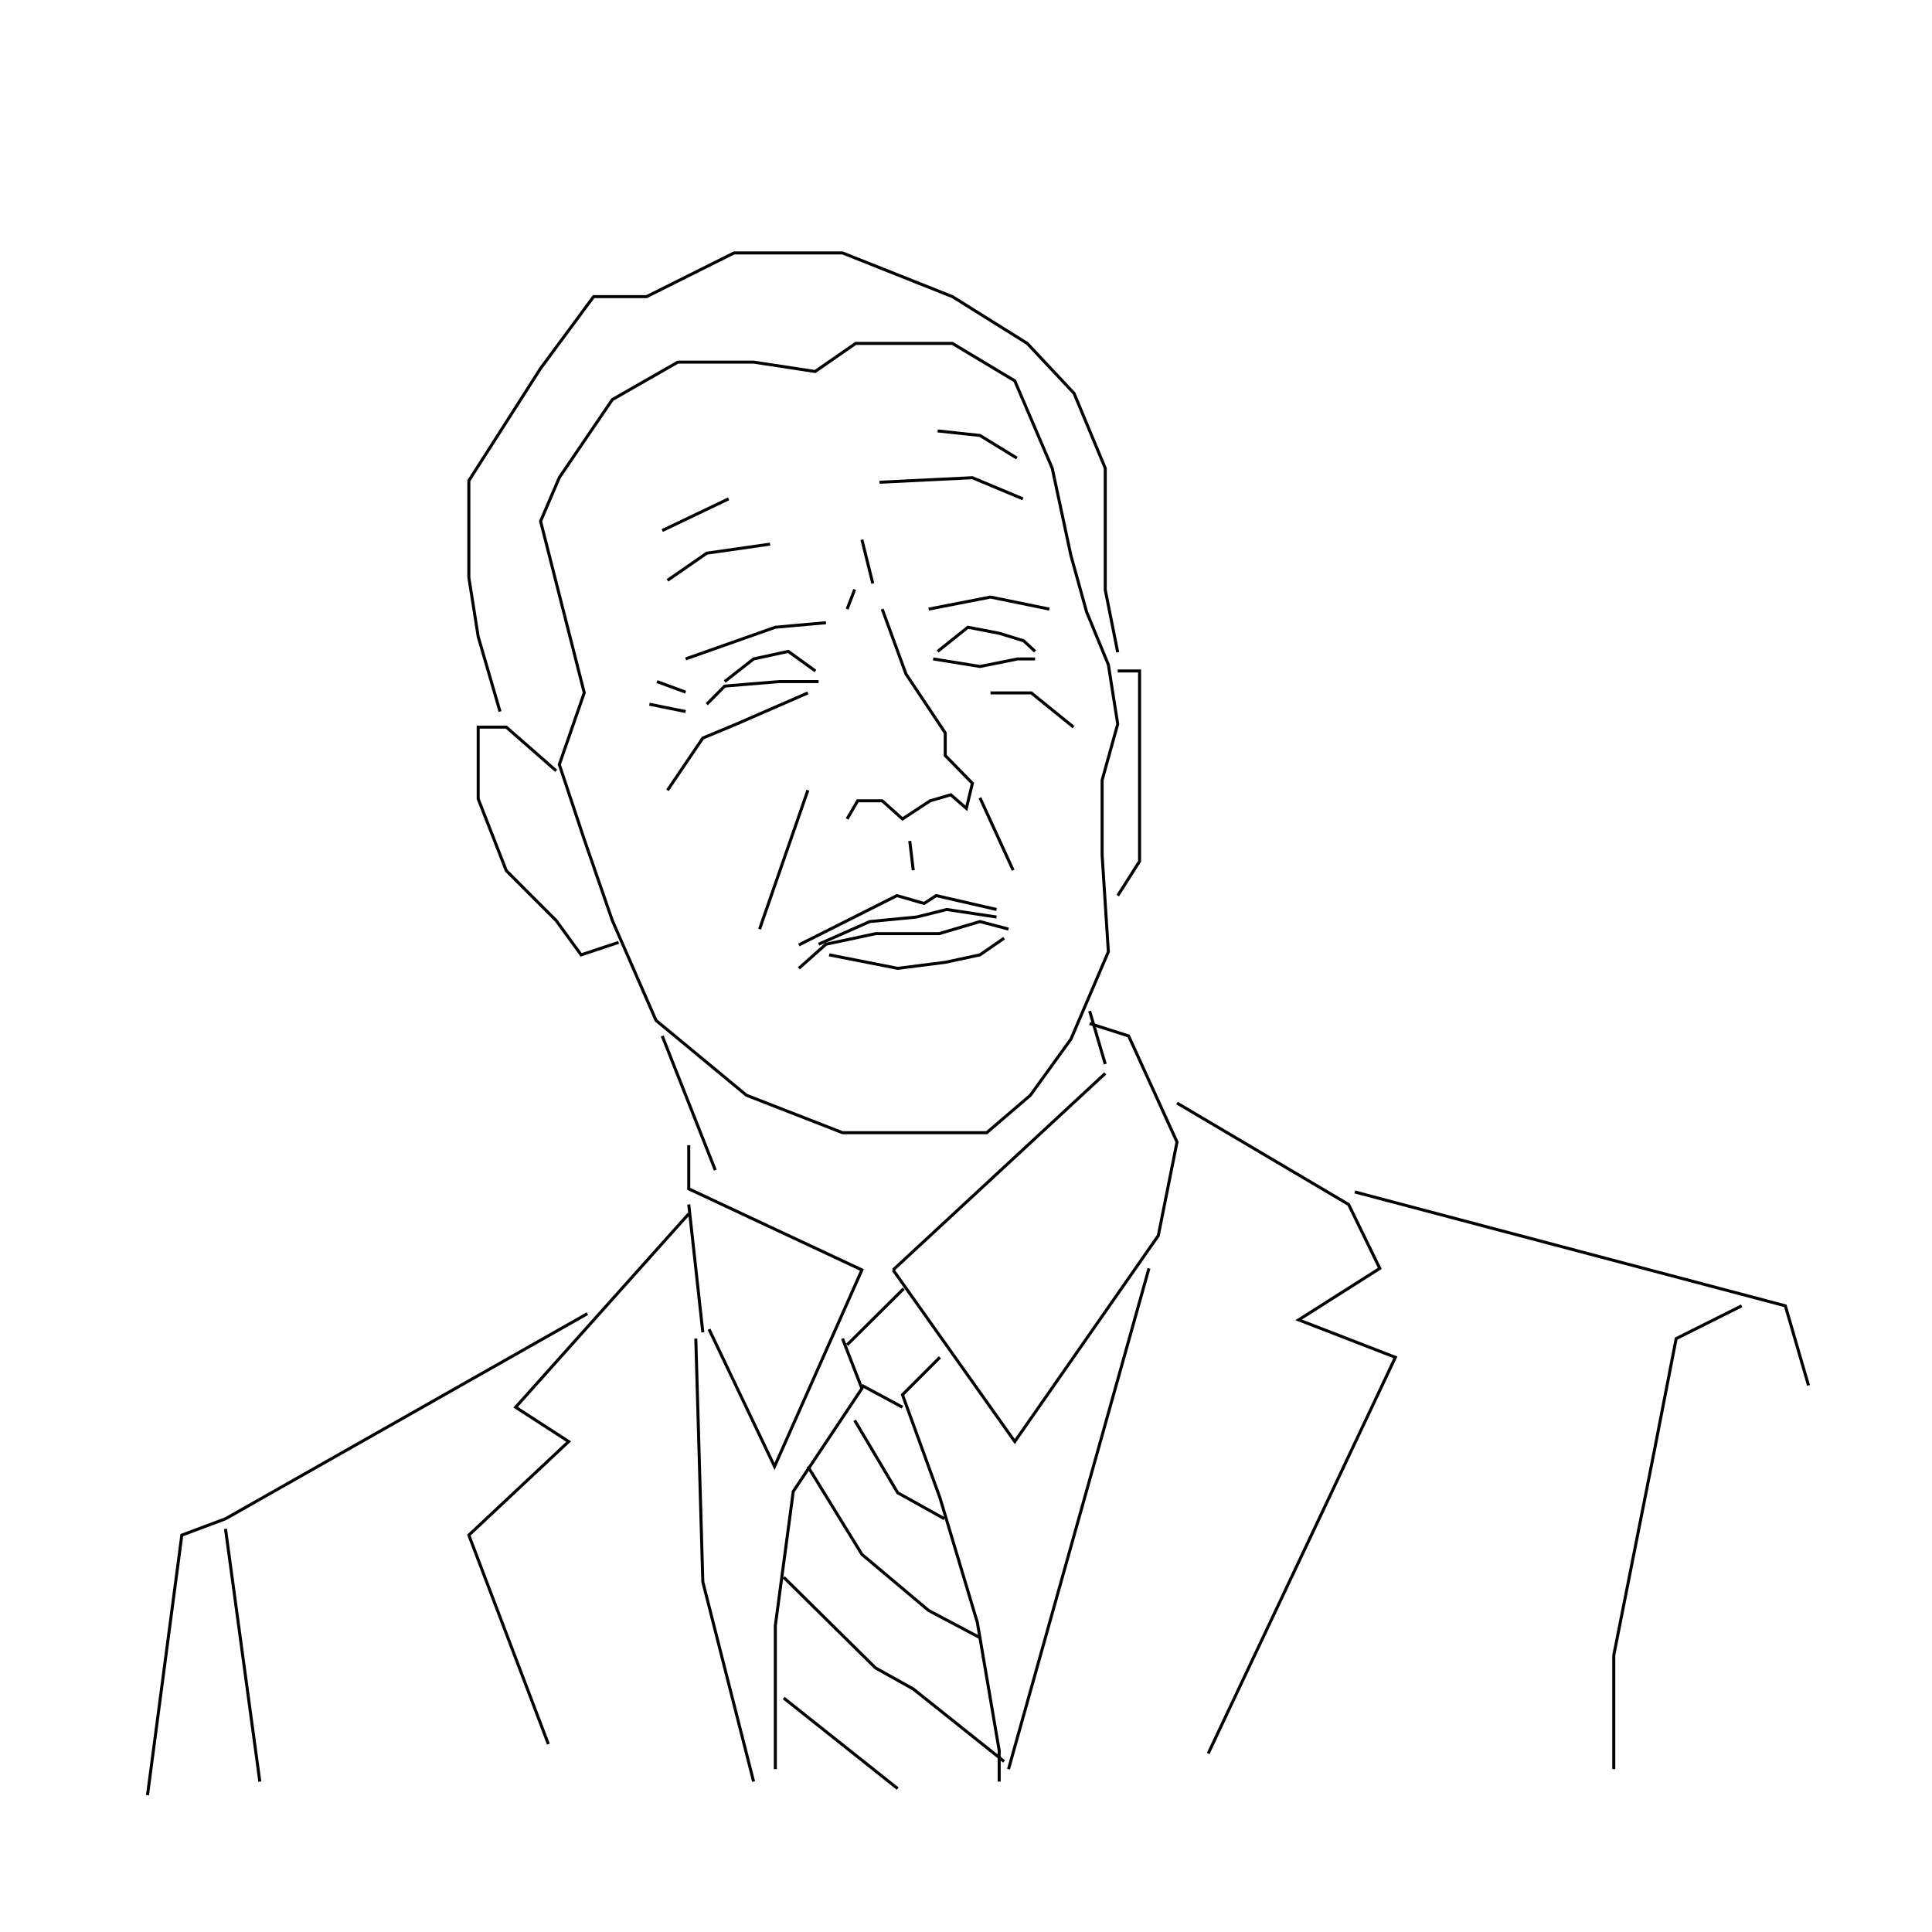
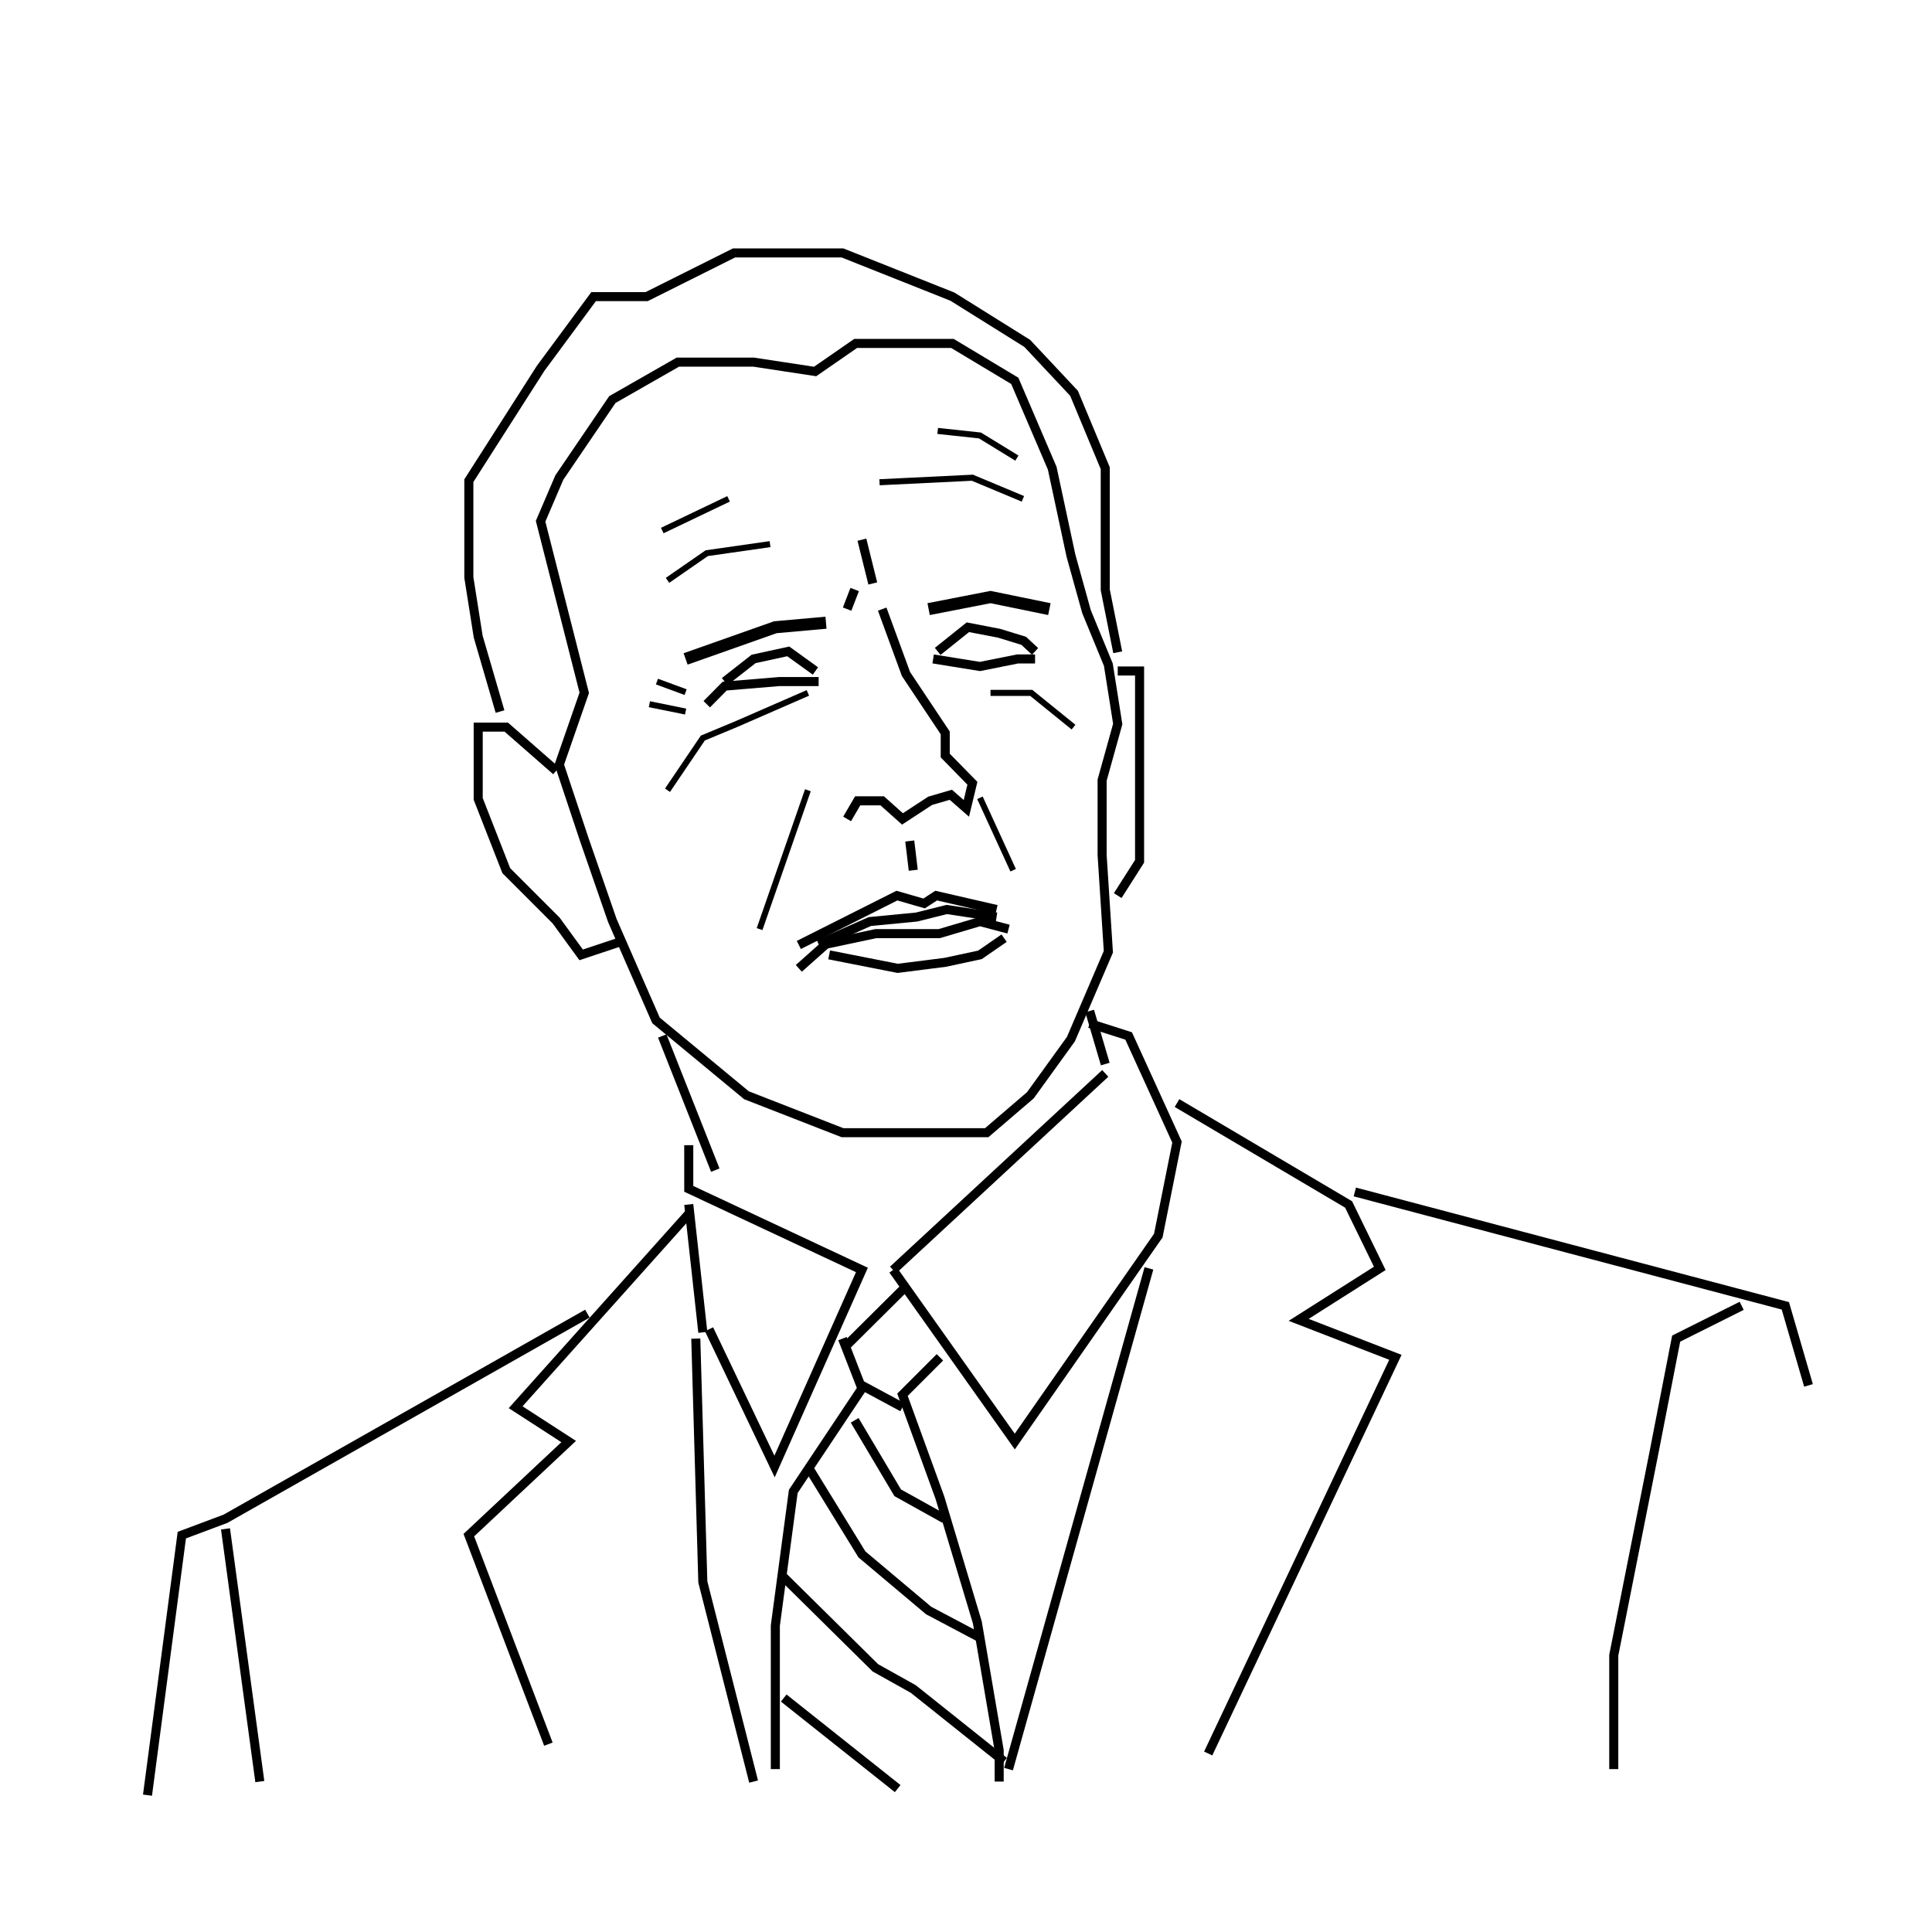
<svg xmlns="http://www.w3.org/2000/svg" xmlns:xlink="http://www.w3.org/1999/xlink" version="1.1" preserveAspectRatio="xMidYMid meet" viewBox="0 0 640 640" width="640" height="640">
  <defs>
-     <path d="M193.54 229.5L179.08 172.67L185.28 158.2L202.85 132.36L224.55 119.96L249.64 119.96L270.02 123.06L283.45 113.76L315.49 113.76L336.16 126.16L348.56 155.1L354.76 184.03L359.93 202.64L367.16 220.2L370.26 239.84L365.09 258.44L365.09 283.24L367.16 315.28L354.76 344.22L341.33 362.82L326.86 375.22L279.09 375.22L247.28 362.82L217.31 338.02L202.85 304.95L193.54 278.08L185.28 253.27L193.54 229.5Z" id="a3KwY387W2" />
-     <path d="M204.91 312.18L192.51 316.31L184.24 304.95L167.71 288.41L158.41 264.64L158.41 240.87L167.71 240.87L184.24 255.34" id="a4ZuVwlW6D" />
-     <path d="M370.26 296.68L377.5 285.31L377.5 266.71L377.5 244.49L377.5 222.27L370.26 222.27" id="c2NggWPCJd" />
-     <path d="M370.26 216.07L366.13 195.4L366.13 155.1L355.79 130.29L340.29 113.76L315.49 98.26L279.09 83.79L243.15 83.79L214.21 98.26L196.64 98.26L179.08 122.03L155.31 159.23L155.31 191.27L158.41 210.9L165.64 235.71" id="c3JeiyW5sg" />
-     <path d="M236.95 387.62L219.38 343.18" id="d44kxZ1Eqs" />
-     <path d="M366.13 352.48L360.96 334.91" id="c1VKvnkvK" />
-     <path d="M295.85 420.69L336.16 477.53L383.7 409.32L389.9 378.32L373.88 343.18L360.96 339.05" id="c1x0FSg5q7" />
-     <path d="M366.13 355.58L295.85 420.69" id="c9iw9PcFYt" />
-     <path d="M234.88 440.33L256.58 485.8L285.52 420.69L228.16 393.82L228.16 379.35" id="gCjA4uHyC" />
-     <path d="M232.82 441.36L228.16 398.99" id="fkRp1dvO" />
-     <path d="M256.84 586.04L256.84 538.5L262.78 494.06L285.52 459.96L279.09 443.43" id="c1QqWbm82L" />
-     <path d="M330.99 590.17L330.99 579.84L323.76 537.47L311.36 496.13L298.96 462.03L311.36 449.63" id="b523P0Gvw" />
-     <path d="M298.96 466.16L285.52 458.93" id="a3klWpZIU" />
-     <path d="M249.64 590.17L232.82 524.03L230.49 443.43" id="f1PECiV2w" />
-     <path d="M334.09 586.04L380.6 420.17" id="g4ahoy7fnH" />
-     <path d="M181.66 577.77L155.31 508.53L188.38 477.53L170.81 466.16L228.16 402.09" id="azPQLt65C" />
-     <path d="M400.23 580.87L462.24 449.63L430.2 437.22L457.07 420.17L446.74 398.99L389.9 365.4" id="ahxl4J5nW" />
-     <path d="M48.86 594.67L60.23 508.53L74.7 503.11L194.58 435.16" id="c3jF2HSst" />
-     <path d="M86.07 590.17L74.7 506.46" id="c11iV9ttJy" />
-     <path d="M355.62 240.87L341.62 229.53L328.12 229.53" id="b8wHZdKGe" />
-     <path d="M599.09 458.93L591.42 432.57L448.8 394.85" id="gI2HEATcs" />
-     <path d="M534.58 586.04L534.58 548.32L548.01 480.63L555.25 443.43L576.95 432.57" id="gFvEGaTdF" />
-     <path d="M292.24 201.78L300.12 223.28L313.12 242.78L313.12 250.28L322.12 259.47L320.12 267.78L314.97 263.28L308.12 265.28L298.96 271.28L292.24 265.28L284.12 265.28L280.62 271.28" id="b22FLxoHv" />
-     <path d="M267.62 261.78L251.62 307.78" id="aO6WRgvwR" />
-     <path d="M335.62 288.28L324.62 264.28" id="be7khevB0" />
-     <path d="M334.09 307.78L324.62 305.28L311.12 309.28L290.12 309.28L273.62 312.78L264.62 320.78" id="ibxyce20T" />
-     <path d="M330.12 303.78L313.62 301.28L303.62 303.78L288.12 305.28L271.18 312.78" id="edlRtVTl7" />
-     <path d="M330.12 301.28L310.12 296.68L306.12 299.28L297.12 296.68L264.62 313.03" id="d62ed9jCy" />
-     <path d="M332.62 310.78L324.62 316.31L313.12 318.78L297.37 320.78L274.67 316.31" id="adxLxjZ4O" />
-     <path d="M271.18 225.78L258.12 225.78L240.06 227.28L234.12 233.28" id="m1P5TVk0Sp" />
-     <path d="M270.12 222.27L261.12 215.78L249.64 218.28L240.06 225.78" id="f5uzgtdLLM" />
-     <path d="M342.88 218.28L337.12 218.28L324.62 220.78L309.12 218.28" id="b89SjhyLG0" />
-     <path d="M342.88 215.78L339.12 212.28L330.99 209.78L320.62 207.78L310.62 215.78" id="e9BjaQaL7" />
-     <path d="M221.12 261.78L232.82 244.49L244.12 239.78L267.62 229.53" id="a72Hejzq" />
-     <path d="M215.12 233.28L227.12 235.71" id="aBXaknCGK" />
-     <path d="M217.62 225.78L227.12 229.28" id="aIpEPRKAf" />
-     <path d="M280.62 201.78L283.12 195.28" id="c1kDePVeWR" />
-     <path d="M273.62 206.28L256.84 207.78L227.12 218.28" id="aQks2tAZ0" />
-     <path d="M347.62 201.78L328.12 197.78L307.62 201.78" id="f7wsUNz7bz" />
-     <path d="M289.12 193.28L285.52 178.78" id="h2yYUcthG4" />
-     <path d="M302.53 288.28L301.37 278.59" id="b1kEF8GygO" />
-     <path d="M338.85 165.25L322.12 158.25L291.35 159.75" id="fVh0YxrOx" />
-     <path d="M221.12 192.25L234.12 183.25L255.09 180.25" id="c1M76mhfn3" />
-     <path d="M219.38 175.75L241.35 165.25" id="bc00FeC1u" />
-     <path d="M336.85 151.75L324.62 144.25L310.62 142.75" id="b1aftYGhdY" />
-     <path d="M280.62 445.5L299.36 426.89" id="a3R3GJ2dJm" />
-     <path d="M312.85 503.11L297.37 494.5L283.12 470.5" id="d33j2rxVhC" />
-     <path d="M324.62 542.5L307.62 533.5L285.52 514.91L267.62 485.8" id="amGQTLnVH" />
-     <path d="M332.62 583.5L302.53 559.5L289.99 552.5L259.62 522.5" id="h8y4UnJx1b" />
-     <path d="M297.37 592.5L259.62 562.5" id="bS8e4bgAD" />
+     <path d="M193.54 229.5L179.08 172.67L185.28 158.2L202.85 132.36L224.55 119.96L249.64 119.96L270.02 123.06L283.45 113.76L315.49 113.76L336.16 126.16L348.56 155.1L354.76 184.03L359.93 202.64L367.16 220.2L370.26 239.84L365.09 258.44L365.09 283.24L367.16 315.28L354.76 344.22L341.33 362.82L326.86 375.22L279.09 375.22L247.28 362.82L217.31 338.02L202.85 304.95L193.54 278.08L185.28 253.27L193.54 229.5Z" id="jD5kQDc6m" />
+     <path d="M204.91 312.18L192.51 316.31L184.24 304.95L167.71 288.41L158.41 264.64L158.41 240.87L167.71 240.87L184.24 255.34" id="dvnFkeK54" />
+     <path d="M370.26 296.68L377.5 285.31L377.5 266.71L377.5 244.49L377.5 222.27L370.26 222.27" id="d1CP5Uy9hP" />
+     <path d="M370.26 216.07L366.13 195.4L366.13 155.1L355.79 130.29L340.29 113.76L315.49 98.26L279.09 83.79L243.15 83.79L214.21 98.26L196.64 98.26L179.08 122.03L155.31 159.23L155.31 191.27L158.41 210.9L165.64 235.71" id="b8nEow3cv" />
+     <path d="M236.95 387.62L219.38 343.18" id="eqZv8tICa" />
+     <path d="M366.13 352.48L360.96 334.91" id="bpOUzJR5A" />
+     <path d="M295.85 420.69L336.16 477.53L383.7 409.32L389.9 378.32L373.88 343.18L360.96 339.05" id="a9q2ZUXmB" />
+     <path d="M366.13 355.58L295.85 420.69" id="b8TWmN3AUn" />
+     <path d="M234.88 440.33L256.58 485.8L285.52 420.69L228.16 393.82L228.16 379.35" id="d1h8fxtDBd" />
+     <path d="M232.82 441.36L228.16 398.99" id="auuYn7nsp" />
+     <path d="M256.84 586.04L256.84 538.5L262.78 494.06L285.52 459.96L279.09 443.43" id="b4Abdx77ig" />
+     <path d="M330.99 590.17L330.99 579.84L323.76 537.47L311.36 496.13L298.96 462.03L311.36 449.63" id="cAXecvwPq" />
+     <path d="M298.96 466.16L285.52 458.93" id="anZlrmdCl" />
+     <path d="M249.64 590.17L232.82 524.03L230.49 443.43" id="a18uUFYE1c" />
+     <path d="M334.09 586.04L380.6 420.17" id="eewo0nnTh" />
+     <path d="M181.66 577.77L155.31 508.53L188.38 477.53L170.81 466.16L228.16 402.09" id="cPV7z9Ikp" />
+     <path d="M400.23 580.87L462.24 449.63L430.2 437.22L457.07 420.17L446.74 398.99L389.9 365.4" id="f7lfa69Jo" />
+     <path d="M48.86 594.67L60.23 508.53L74.7 503.11L194.58 435.16" id="bSjBLYnmY" />
+     <path d="M86.07 590.17L74.7 506.46" id="ck91V28FH" />
+     <path d="M355.62 240.87L341.62 229.53L328.12 229.53" id="d17JbwUENF" />
+     <path d="M599.09 458.93L591.42 432.57L448.8 394.85" id="ab4uQL9lr" />
+     <path d="M534.58 586.04L534.58 548.32L548.01 480.63L555.25 443.43L576.95 432.57" id="cafojRGXDs" />
+     <path d="M292.24 201.78L300.12 223.28L313.12 242.78L313.12 250.28L322.12 259.47L320.12 267.78L314.97 263.28L308.12 265.28L298.96 271.28L292.24 265.28L284.12 265.28L280.62 271.28" id="b3E6gX9g6K" />
+     <path d="M267.62 261.78L251.62 307.78" id="czhemjcC" />
+     <path d="M335.62 288.28L324.62 264.28" id="a1GM2DQveO" />
+     <path d="M334.09 307.78L324.62 305.28L311.12 309.28L290.12 309.28L273.62 312.78L264.62 320.78" id="l2Be1ESUjg" />
+     <path d="M330.12 303.78L313.62 301.28L303.62 303.78L288.12 305.28L271.18 312.78" id="a8kiAFWi" />
+     <path d="M330.12 301.28L310.12 296.68L306.12 299.28L297.12 296.68L264.62 313.03" id="b4FSl55ZwP" />
+     <path d="M332.62 310.78L324.62 316.31L313.12 318.78L297.37 320.78L274.67 316.31" id="c7w1QZMhb" />
+     <path d="M271.18 225.78L258.12 225.78L240.06 227.28L234.12 233.28" id="b2l4WxYW74" />
+     <path d="M270.12 222.27L261.12 215.78L249.64 218.28L240.06 225.78" id="a4bjGxNrXg" />
+     <path d="M342.88 218.28L337.12 218.28L324.62 220.78L309.12 218.28" id="h1aW09K2Ys" />
+     <path d="M342.88 215.78L339.12 212.28L330.99 209.78L320.62 207.78L310.62 215.78" id="h1YhcHE7v2" />
+     <path d="M221.12 261.78L232.82 244.49L244.12 239.78L267.62 229.53" id="b29puAfSg9" />
+     <path d="M215.12 233.28L227.12 235.71" id="h5fLKjWrzQ" />
+     <path d="M217.62 225.78L227.12 229.28" id="bAtTuyzSz" />
+     <path d="M280.62 201.78L283.12 195.28" id="cLhSo2c7d" />
+     <path d="M273.62 206.28L256.84 207.78L227.12 218.28" id="dPfaNmTM" />
+     <path d="M347.62 201.78L328.12 197.78L307.62 201.78" id="a7Yy0eB7f" />
+     <path d="M289.12 193.28L285.52 178.78" id="d2jKeb41Ul" />
+     <path d="M302.53 288.28L301.37 278.59" id="beoY1OU29" />
+     <path d="M338.85 165.25L322.12 158.25L291.35 159.75" id="eMuK2ramy" />
+     <path d="M221.12 192.25L234.12 183.25L255.09 180.25" id="a5vUzYMIDS" />
+     <path d="M219.38 175.75L241.35 165.25" id="a3vNWkUAFh" />
+     <path d="M336.85 151.75L324.62 144.25L310.62 142.75" id="d4JdI9axgU" />
+     <path d="M280.62 445.5L299.36 426.89" id="c1uLTmAvNa" />
+     <path d="M312.85 503.11L297.37 494.5L283.12 470.5" id="aJbRmrEIP" />
+     <path d="M324.62 542.5L307.62 533.5L285.52 514.91L267.62 485.8" id="bzzI4YZSG" />
+     <path d="M332.62 583.5L302.53 559.5L289.99 552.5L259.62 522.5" id="a6vk2foL9" />
+     <path d="M297.37 592.5L259.62 562.5" id="c5ue20tczo" />
  </defs>
  <g>
    <g>
      <g>
        <g>
-           <use xlink:href="#a3KwY387W2" opacity="1" fill-opacity="0" stroke="#000000" stroke-width="1" stroke-opacity="1" />
-         </g>
-       </g>
-       <g>
-         <g>
-           <use xlink:href="#a4ZuVwlW6D" opacity="1" fill-opacity="0" stroke="#000000" stroke-width="1" stroke-opacity="1" />
-         </g>
-       </g>
-       <g>
-         <g>
-           <use xlink:href="#c2NggWPCJd" opacity="1" fill-opacity="0" stroke="#000000" stroke-width="1" stroke-opacity="1" />
-         </g>
-       </g>
-       <g>
-         <g>
-           <use xlink:href="#c3JeiyW5sg" opacity="1" fill-opacity="0" stroke="#000000" stroke-width="1" stroke-opacity="1" />
-         </g>
-       </g>
-       <g>
-         <g>
-           <use xlink:href="#d44kxZ1Eqs" opacity="1" fill-opacity="0" stroke="#000000" stroke-width="1" stroke-opacity="1" />
-         </g>
-       </g>
-       <g>
-         <g>
-           <use xlink:href="#c1VKvnkvK" opacity="1" fill-opacity="0" stroke="#000000" stroke-width="1" stroke-opacity="1" />
-         </g>
-       </g>
-       <g>
-         <g>
-           <use xlink:href="#c1x0FSg5q7" opacity="1" fill-opacity="0" stroke="#000000" stroke-width="1" stroke-opacity="1" />
-         </g>
-       </g>
-       <g>
-         <g>
-           <use xlink:href="#c9iw9PcFYt" opacity="1" fill-opacity="0" stroke="#000000" stroke-width="1" stroke-opacity="1" />
-         </g>
-       </g>
-       <g>
-         <g>
-           <use xlink:href="#gCjA4uHyC" opacity="1" fill-opacity="0" stroke="#000000" stroke-width="1" stroke-opacity="1" />
-         </g>
-       </g>
-       <g>
-         <g>
-           <use xlink:href="#fkRp1dvO" opacity="1" fill-opacity="0" stroke="#000000" stroke-width="1" stroke-opacity="1" />
-         </g>
-       </g>
-       <g>
-         <g>
-           <use xlink:href="#c1QqWbm82L" opacity="1" fill-opacity="0" stroke="#000000" stroke-width="1" stroke-opacity="1" />
-         </g>
-       </g>
-       <g>
-         <g>
-           <use xlink:href="#b523P0Gvw" opacity="1" fill-opacity="0" stroke="#000000" stroke-width="1" stroke-opacity="1" />
-         </g>
-       </g>
-       <g>
-         <g>
-           <use xlink:href="#a3klWpZIU" opacity="1" fill-opacity="0" stroke="#000000" stroke-width="1" stroke-opacity="1" />
-         </g>
-       </g>
-       <g>
-         <g>
-           <use xlink:href="#f1PECiV2w" opacity="1" fill-opacity="0" stroke="#000000" stroke-width="1" stroke-opacity="1" />
-         </g>
-       </g>
-       <g>
-         <g>
-           <use xlink:href="#g4ahoy7fnH" opacity="1" fill-opacity="0" stroke="#000000" stroke-width="1" stroke-opacity="1" />
-         </g>
-       </g>
-       <g>
-         <g>
-           <use xlink:href="#azPQLt65C" opacity="1" fill-opacity="0" stroke="#000000" stroke-width="1" stroke-opacity="1" />
-         </g>
-       </g>
-       <g>
-         <g>
-           <use xlink:href="#ahxl4J5nW" opacity="1" fill-opacity="0" stroke="#000000" stroke-width="1" stroke-opacity="1" />
-         </g>
-       </g>
-       <g>
-         <g>
-           <use xlink:href="#c3jF2HSst" opacity="1" fill-opacity="0" stroke="#000000" stroke-width="1" stroke-opacity="1" />
-         </g>
-       </g>
-       <g>
-         <g>
-           <use xlink:href="#c11iV9ttJy" opacity="1" fill-opacity="0" stroke="#000000" stroke-width="1" stroke-opacity="1" />
-         </g>
-       </g>
-       <g>
-         <g>
-           <use xlink:href="#b8wHZdKGe" opacity="1" fill-opacity="0" stroke="#000000" stroke-width="1" stroke-opacity="1" />
-         </g>
-       </g>
-       <g>
-         <g>
-           <use xlink:href="#gI2HEATcs" opacity="1" fill-opacity="0" stroke="#000000" stroke-width="1" stroke-opacity="1" />
-         </g>
-       </g>
-       <g>
-         <g>
-           <use xlink:href="#gFvEGaTdF" opacity="1" fill-opacity="0" stroke="#000000" stroke-width="1" stroke-opacity="1" />
-         </g>
-       </g>
-       <g>
-         <g>
-           <use xlink:href="#b22FLxoHv" opacity="1" fill-opacity="0" stroke="#000000" stroke-width="1" stroke-opacity="1" />
-         </g>
-       </g>
-       <g>
-         <g>
-           <use xlink:href="#aO6WRgvwR" opacity="1" fill-opacity="0" stroke="#000000" stroke-width="1" stroke-opacity="1" />
-         </g>
-       </g>
-       <g>
-         <g>
-           <use xlink:href="#be7khevB0" opacity="1" fill-opacity="0" stroke="#000000" stroke-width="1" stroke-opacity="1" />
-         </g>
-       </g>
-       <g>
-         <g>
-           <use xlink:href="#ibxyce20T" opacity="1" fill-opacity="0" stroke="#000000" stroke-width="1" stroke-opacity="1" />
-         </g>
-       </g>
-       <g>
-         <g>
-           <use xlink:href="#edlRtVTl7" opacity="1" fill-opacity="0" stroke="#000000" stroke-width="1" stroke-opacity="1" />
-         </g>
-       </g>
-       <g>
-         <g>
-           <use xlink:href="#d62ed9jCy" opacity="1" fill-opacity="0" stroke="#000000" stroke-width="1" stroke-opacity="1" />
-         </g>
-       </g>
-       <g>
-         <g>
-           <use xlink:href="#adxLxjZ4O" opacity="1" fill-opacity="0" stroke="#000000" stroke-width="1" stroke-opacity="1" />
-         </g>
-       </g>
-       <g>
-         <g>
-           <use xlink:href="#m1P5TVk0Sp" opacity="1" fill-opacity="0" stroke="#000000" stroke-width="1" stroke-opacity="1" />
-         </g>
-       </g>
-       <g>
-         <g>
-           <use xlink:href="#f5uzgtdLLM" opacity="1" fill-opacity="0" stroke="#000000" stroke-width="1" stroke-opacity="1" />
-         </g>
-       </g>
-       <g>
-         <g>
-           <use xlink:href="#b89SjhyLG0" opacity="1" fill-opacity="0" stroke="#000000" stroke-width="1" stroke-opacity="1" />
-         </g>
-       </g>
-       <g>
-         <g>
-           <use xlink:href="#e9BjaQaL7" opacity="1" fill-opacity="0" stroke="#000000" stroke-width="1" stroke-opacity="1" />
-         </g>
-       </g>
-       <g>
-         <g>
-           <use xlink:href="#a72Hejzq" opacity="1" fill-opacity="0" stroke="#000000" stroke-width="1" stroke-opacity="1" />
-         </g>
-       </g>
-       <g>
-         <g>
-           <use xlink:href="#aBXaknCGK" opacity="1" fill-opacity="0" stroke="#000000" stroke-width="1" stroke-opacity="1" />
-         </g>
-       </g>
-       <g>
-         <g>
-           <use xlink:href="#aIpEPRKAf" opacity="1" fill-opacity="0" stroke="#000000" stroke-width="1" stroke-opacity="1" />
-         </g>
-       </g>
-       <g>
-         <g>
-           <use xlink:href="#c1kDePVeWR" opacity="1" fill-opacity="0" stroke="#000000" stroke-width="1" stroke-opacity="1" />
-         </g>
-       </g>
-       <g>
-         <g>
-           <use xlink:href="#aQks2tAZ0" opacity="1" fill-opacity="0" stroke="#000000" stroke-width="1" stroke-opacity="1" />
-         </g>
-       </g>
-       <g>
-         <g>
-           <use xlink:href="#f7wsUNz7bz" opacity="1" fill-opacity="0" stroke="#000000" stroke-width="1" stroke-opacity="1" />
-         </g>
-       </g>
-       <g>
-         <g>
-           <use xlink:href="#h2yYUcthG4" opacity="1" fill-opacity="0" stroke="#000000" stroke-width="1" stroke-opacity="1" />
-         </g>
-       </g>
-       <g>
-         <g>
-           <use xlink:href="#b1kEF8GygO" opacity="1" fill-opacity="0" stroke="#000000" stroke-width="1" stroke-opacity="1" />
-         </g>
-       </g>
-       <g>
-         <g>
-           <use xlink:href="#fVh0YxrOx" opacity="1" fill-opacity="0" stroke="#000000" stroke-width="1" stroke-opacity="1" />
-         </g>
-       </g>
-       <g>
-         <g>
-           <use xlink:href="#c1M76mhfn3" opacity="1" fill-opacity="0" stroke="#000000" stroke-width="1" stroke-opacity="1" />
-         </g>
-       </g>
-       <g>
-         <g>
-           <use xlink:href="#bc00FeC1u" opacity="1" fill-opacity="0" stroke="#000000" stroke-width="1" stroke-opacity="1" />
-         </g>
-       </g>
-       <g>
-         <g>
-           <use xlink:href="#b1aftYGhdY" opacity="1" fill-opacity="0" stroke="#000000" stroke-width="1" stroke-opacity="1" />
-         </g>
-       </g>
-       <g>
-         <g>
-           <use xlink:href="#a3R3GJ2dJm" opacity="1" fill-opacity="0" stroke="#000000" stroke-width="1" stroke-opacity="1" />
-         </g>
-       </g>
-       <g>
-         <g>
-           <use xlink:href="#d33j2rxVhC" opacity="1" fill-opacity="0" stroke="#000000" stroke-width="1" stroke-opacity="1" />
-         </g>
-       </g>
-       <g>
-         <g>
-           <use xlink:href="#amGQTLnVH" opacity="1" fill-opacity="0" stroke="#000000" stroke-width="1" stroke-opacity="1" />
-         </g>
-       </g>
-       <g>
-         <g>
-           <use xlink:href="#h8y4UnJx1b" opacity="1" fill-opacity="0" stroke="#000000" stroke-width="1" stroke-opacity="1" />
-         </g>
-       </g>
-       <g>
-         <g>
-           <use xlink:href="#bS8e4bgAD" opacity="1" fill-opacity="0" stroke="#000000" stroke-width="1" stroke-opacity="1" />
+           <use xlink:href="#jD5kQDc6m" opacity="1" fill-opacity="0" stroke="#000000" stroke-width="3" stroke-opacity="1" />
+         </g>
+       </g>
+       <g>
+         <g>
+           <use xlink:href="#dvnFkeK54" opacity="1" fill-opacity="0" stroke="#000000" stroke-width="3" stroke-opacity="1" />
+         </g>
+       </g>
+       <g>
+         <g>
+           <use xlink:href="#d1CP5Uy9hP" opacity="1" fill-opacity="0" stroke="#000000" stroke-width="3" stroke-opacity="1" />
+         </g>
+       </g>
+       <g>
+         <g>
+           <use xlink:href="#b8nEow3cv" opacity="1" fill-opacity="0" stroke="#000000" stroke-width="3" stroke-opacity="1" />
+         </g>
+       </g>
+       <g>
+         <g>
+           <use xlink:href="#eqZv8tICa" opacity="1" fill-opacity="0" stroke="#000000" stroke-width="3" stroke-opacity="1" />
+         </g>
+       </g>
+       <g>
+         <g>
+           <use xlink:href="#bpOUzJR5A" opacity="1" fill-opacity="0" stroke="#000000" stroke-width="3" stroke-opacity="1" />
+         </g>
+       </g>
+       <g>
+         <g>
+           <use xlink:href="#a9q2ZUXmB" opacity="1" fill-opacity="0" stroke="#000000" stroke-width="3" stroke-opacity="1" />
+         </g>
+       </g>
+       <g>
+         <g>
+           <use xlink:href="#b8TWmN3AUn" opacity="1" fill-opacity="0" stroke="#000000" stroke-width="3" stroke-opacity="1" />
+         </g>
+       </g>
+       <g>
+         <g>
+           <use xlink:href="#d1h8fxtDBd" opacity="1" fill-opacity="0" stroke="#000000" stroke-width="3" stroke-opacity="1" />
+         </g>
+       </g>
+       <g>
+         <g>
+           <use xlink:href="#auuYn7nsp" opacity="1" fill-opacity="0" stroke="#000000" stroke-width="3" stroke-opacity="1" />
+         </g>
+       </g>
+       <g>
+         <g>
+           <use xlink:href="#b4Abdx77ig" opacity="1" fill-opacity="0" stroke="#000000" stroke-width="3" stroke-opacity="1" />
+         </g>
+       </g>
+       <g>
+         <g>
+           <use xlink:href="#cAXecvwPq" opacity="1" fill-opacity="0" stroke="#000000" stroke-width="3" stroke-opacity="1" />
+         </g>
+       </g>
+       <g>
+         <g>
+           <use xlink:href="#anZlrmdCl" opacity="1" fill-opacity="0" stroke="#000000" stroke-width="3" stroke-opacity="1" />
+         </g>
+       </g>
+       <g>
+         <g>
+           <use xlink:href="#a18uUFYE1c" opacity="1" fill-opacity="0" stroke="#000000" stroke-width="3" stroke-opacity="1" />
+         </g>
+       </g>
+       <g>
+         <g>
+           <use xlink:href="#eewo0nnTh" opacity="1" fill-opacity="0" stroke="#000000" stroke-width="3" stroke-opacity="1" />
+         </g>
+       </g>
+       <g>
+         <g>
+           <use xlink:href="#cPV7z9Ikp" opacity="1" fill-opacity="0" stroke="#000000" stroke-width="3" stroke-opacity="1" />
+         </g>
+       </g>
+       <g>
+         <g>
+           <use xlink:href="#f7lfa69Jo" opacity="1" fill-opacity="0" stroke="#000000" stroke-width="3" stroke-opacity="1" />
+         </g>
+       </g>
+       <g>
+         <g>
+           <use xlink:href="#bSjBLYnmY" opacity="1" fill-opacity="0" stroke="#000000" stroke-width="3" stroke-opacity="1" />
+         </g>
+       </g>
+       <g>
+         <g>
+           <use xlink:href="#ck91V28FH" opacity="1" fill-opacity="0" stroke="#000000" stroke-width="3" stroke-opacity="1" />
+         </g>
+       </g>
+       <g>
+         <g>
+           <use xlink:href="#d17JbwUENF" opacity="1" fill-opacity="0" stroke="#000000" stroke-width="2" stroke-opacity="1" />
+         </g>
+       </g>
+       <g>
+         <g>
+           <use xlink:href="#ab4uQL9lr" opacity="1" fill-opacity="0" stroke="#000000" stroke-width="3" stroke-opacity="1" />
+         </g>
+       </g>
+       <g>
+         <g>
+           <use xlink:href="#cafojRGXDs" opacity="1" fill-opacity="0" stroke="#000000" stroke-width="3" stroke-opacity="1" />
+         </g>
+       </g>
+       <g>
+         <g>
+           <use xlink:href="#b3E6gX9g6K" opacity="1" fill-opacity="0" stroke="#000000" stroke-width="3" stroke-opacity="1" />
+         </g>
+       </g>
+       <g>
+         <g>
+           <use xlink:href="#czhemjcC" opacity="1" fill-opacity="0" stroke="#000000" stroke-width="2" stroke-opacity="1" />
+         </g>
+       </g>
+       <g>
+         <g>
+           <use xlink:href="#a1GM2DQveO" opacity="1" fill-opacity="0" stroke="#000000" stroke-width="2" stroke-opacity="1" />
+         </g>
+       </g>
+       <g>
+         <g>
+           <use xlink:href="#l2Be1ESUjg" opacity="1" fill-opacity="0" stroke="#000000" stroke-width="3" stroke-opacity="1" />
+         </g>
+       </g>
+       <g>
+         <g>
+           <use xlink:href="#a8kiAFWi" opacity="1" fill-opacity="0" stroke="#000000" stroke-width="3" stroke-opacity="1" />
+         </g>
+       </g>
+       <g>
+         <g>
+           <use xlink:href="#b4FSl55ZwP" opacity="1" fill-opacity="0" stroke="#000000" stroke-width="3" stroke-opacity="1" />
+         </g>
+       </g>
+       <g>
+         <g>
+           <use xlink:href="#c7w1QZMhb" opacity="1" fill-opacity="0" stroke="#000000" stroke-width="3" stroke-opacity="1" />
+         </g>
+       </g>
+       <g>
+         <g>
+           <use xlink:href="#b2l4WxYW74" opacity="1" fill-opacity="0" stroke="#000000" stroke-width="3" stroke-opacity="1" />
+         </g>
+       </g>
+       <g>
+         <g>
+           <use xlink:href="#a4bjGxNrXg" opacity="1" fill-opacity="0" stroke="#000000" stroke-width="3" stroke-opacity="1" />
+         </g>
+       </g>
+       <g>
+         <g>
+           <use xlink:href="#h1aW09K2Ys" opacity="1" fill-opacity="0" stroke="#000000" stroke-width="3" stroke-opacity="1" />
+         </g>
+       </g>
+       <g>
+         <g>
+           <use xlink:href="#h1YhcHE7v2" opacity="1" fill-opacity="0" stroke="#000000" stroke-width="3" stroke-opacity="1" />
+         </g>
+       </g>
+       <g>
+         <g>
+           <use xlink:href="#b29puAfSg9" opacity="1" fill-opacity="0" stroke="#000000" stroke-width="2" stroke-opacity="1" />
+         </g>
+       </g>
+       <g>
+         <g>
+           <use xlink:href="#h5fLKjWrzQ" opacity="1" fill-opacity="0" stroke="#000000" stroke-width="2" stroke-opacity="1" />
+         </g>
+       </g>
+       <g>
+         <g>
+           <use xlink:href="#bAtTuyzSz" opacity="1" fill-opacity="0" stroke="#000000" stroke-width="2" stroke-opacity="1" />
+         </g>
+       </g>
+       <g>
+         <g>
+           <use xlink:href="#cLhSo2c7d" opacity="1" fill-opacity="0" stroke="#000000" stroke-width="3" stroke-opacity="1" />
+         </g>
+       </g>
+       <g>
+         <g>
+           <use xlink:href="#dPfaNmTM" opacity="1" fill-opacity="0" stroke="#000000" stroke-width="4" stroke-opacity="1" />
+         </g>
+       </g>
+       <g>
+         <g>
+           <use xlink:href="#a7Yy0eB7f" opacity="1" fill-opacity="0" stroke="#000000" stroke-width="4" stroke-opacity="1" />
+         </g>
+       </g>
+       <g>
+         <g>
+           <use xlink:href="#d2jKeb41Ul" opacity="1" fill-opacity="0" stroke="#000000" stroke-width="3" stroke-opacity="1" />
+         </g>
+       </g>
+       <g>
+         <g>
+           <use xlink:href="#beoY1OU29" opacity="1" fill-opacity="0" stroke="#000000" stroke-width="3" stroke-opacity="1" />
+         </g>
+       </g>
+       <g>
+         <g>
+           <use xlink:href="#eMuK2ramy" opacity="1" fill-opacity="0" stroke="#000000" stroke-width="2" stroke-opacity="1" />
+         </g>
+       </g>
+       <g>
+         <g>
+           <use xlink:href="#a5vUzYMIDS" opacity="1" fill-opacity="0" stroke="#000000" stroke-width="2" stroke-opacity="1" />
+         </g>
+       </g>
+       <g>
+         <g>
+           <use xlink:href="#a3vNWkUAFh" opacity="1" fill-opacity="0" stroke="#000000" stroke-width="2" stroke-opacity="1" />
+         </g>
+       </g>
+       <g>
+         <g>
+           <use xlink:href="#d4JdI9axgU" opacity="1" fill-opacity="0" stroke="#000000" stroke-width="2" stroke-opacity="1" />
+         </g>
+       </g>
+       <g>
+         <g>
+           <use xlink:href="#c1uLTmAvNa" opacity="1" fill-opacity="0" stroke="#000000" stroke-width="3" stroke-opacity="1" />
+         </g>
+       </g>
+       <g>
+         <g>
+           <use xlink:href="#aJbRmrEIP" opacity="1" fill-opacity="0" stroke="#000000" stroke-width="3" stroke-opacity="1" />
+         </g>
+       </g>
+       <g>
+         <g>
+           <use xlink:href="#bzzI4YZSG" opacity="1" fill-opacity="0" stroke="#000000" stroke-width="3" stroke-opacity="1" />
+         </g>
+       </g>
+       <g>
+         <g>
+           <use xlink:href="#a6vk2foL9" opacity="1" fill-opacity="0" stroke="#000000" stroke-width="3" stroke-opacity="1" />
+         </g>
+       </g>
+       <g>
+         <g>
+           <use xlink:href="#c5ue20tczo" opacity="1" fill-opacity="0" stroke="#000000" stroke-width="3" stroke-opacity="1" />
        </g>
      </g>
    </g>
  </g>
</svg>
